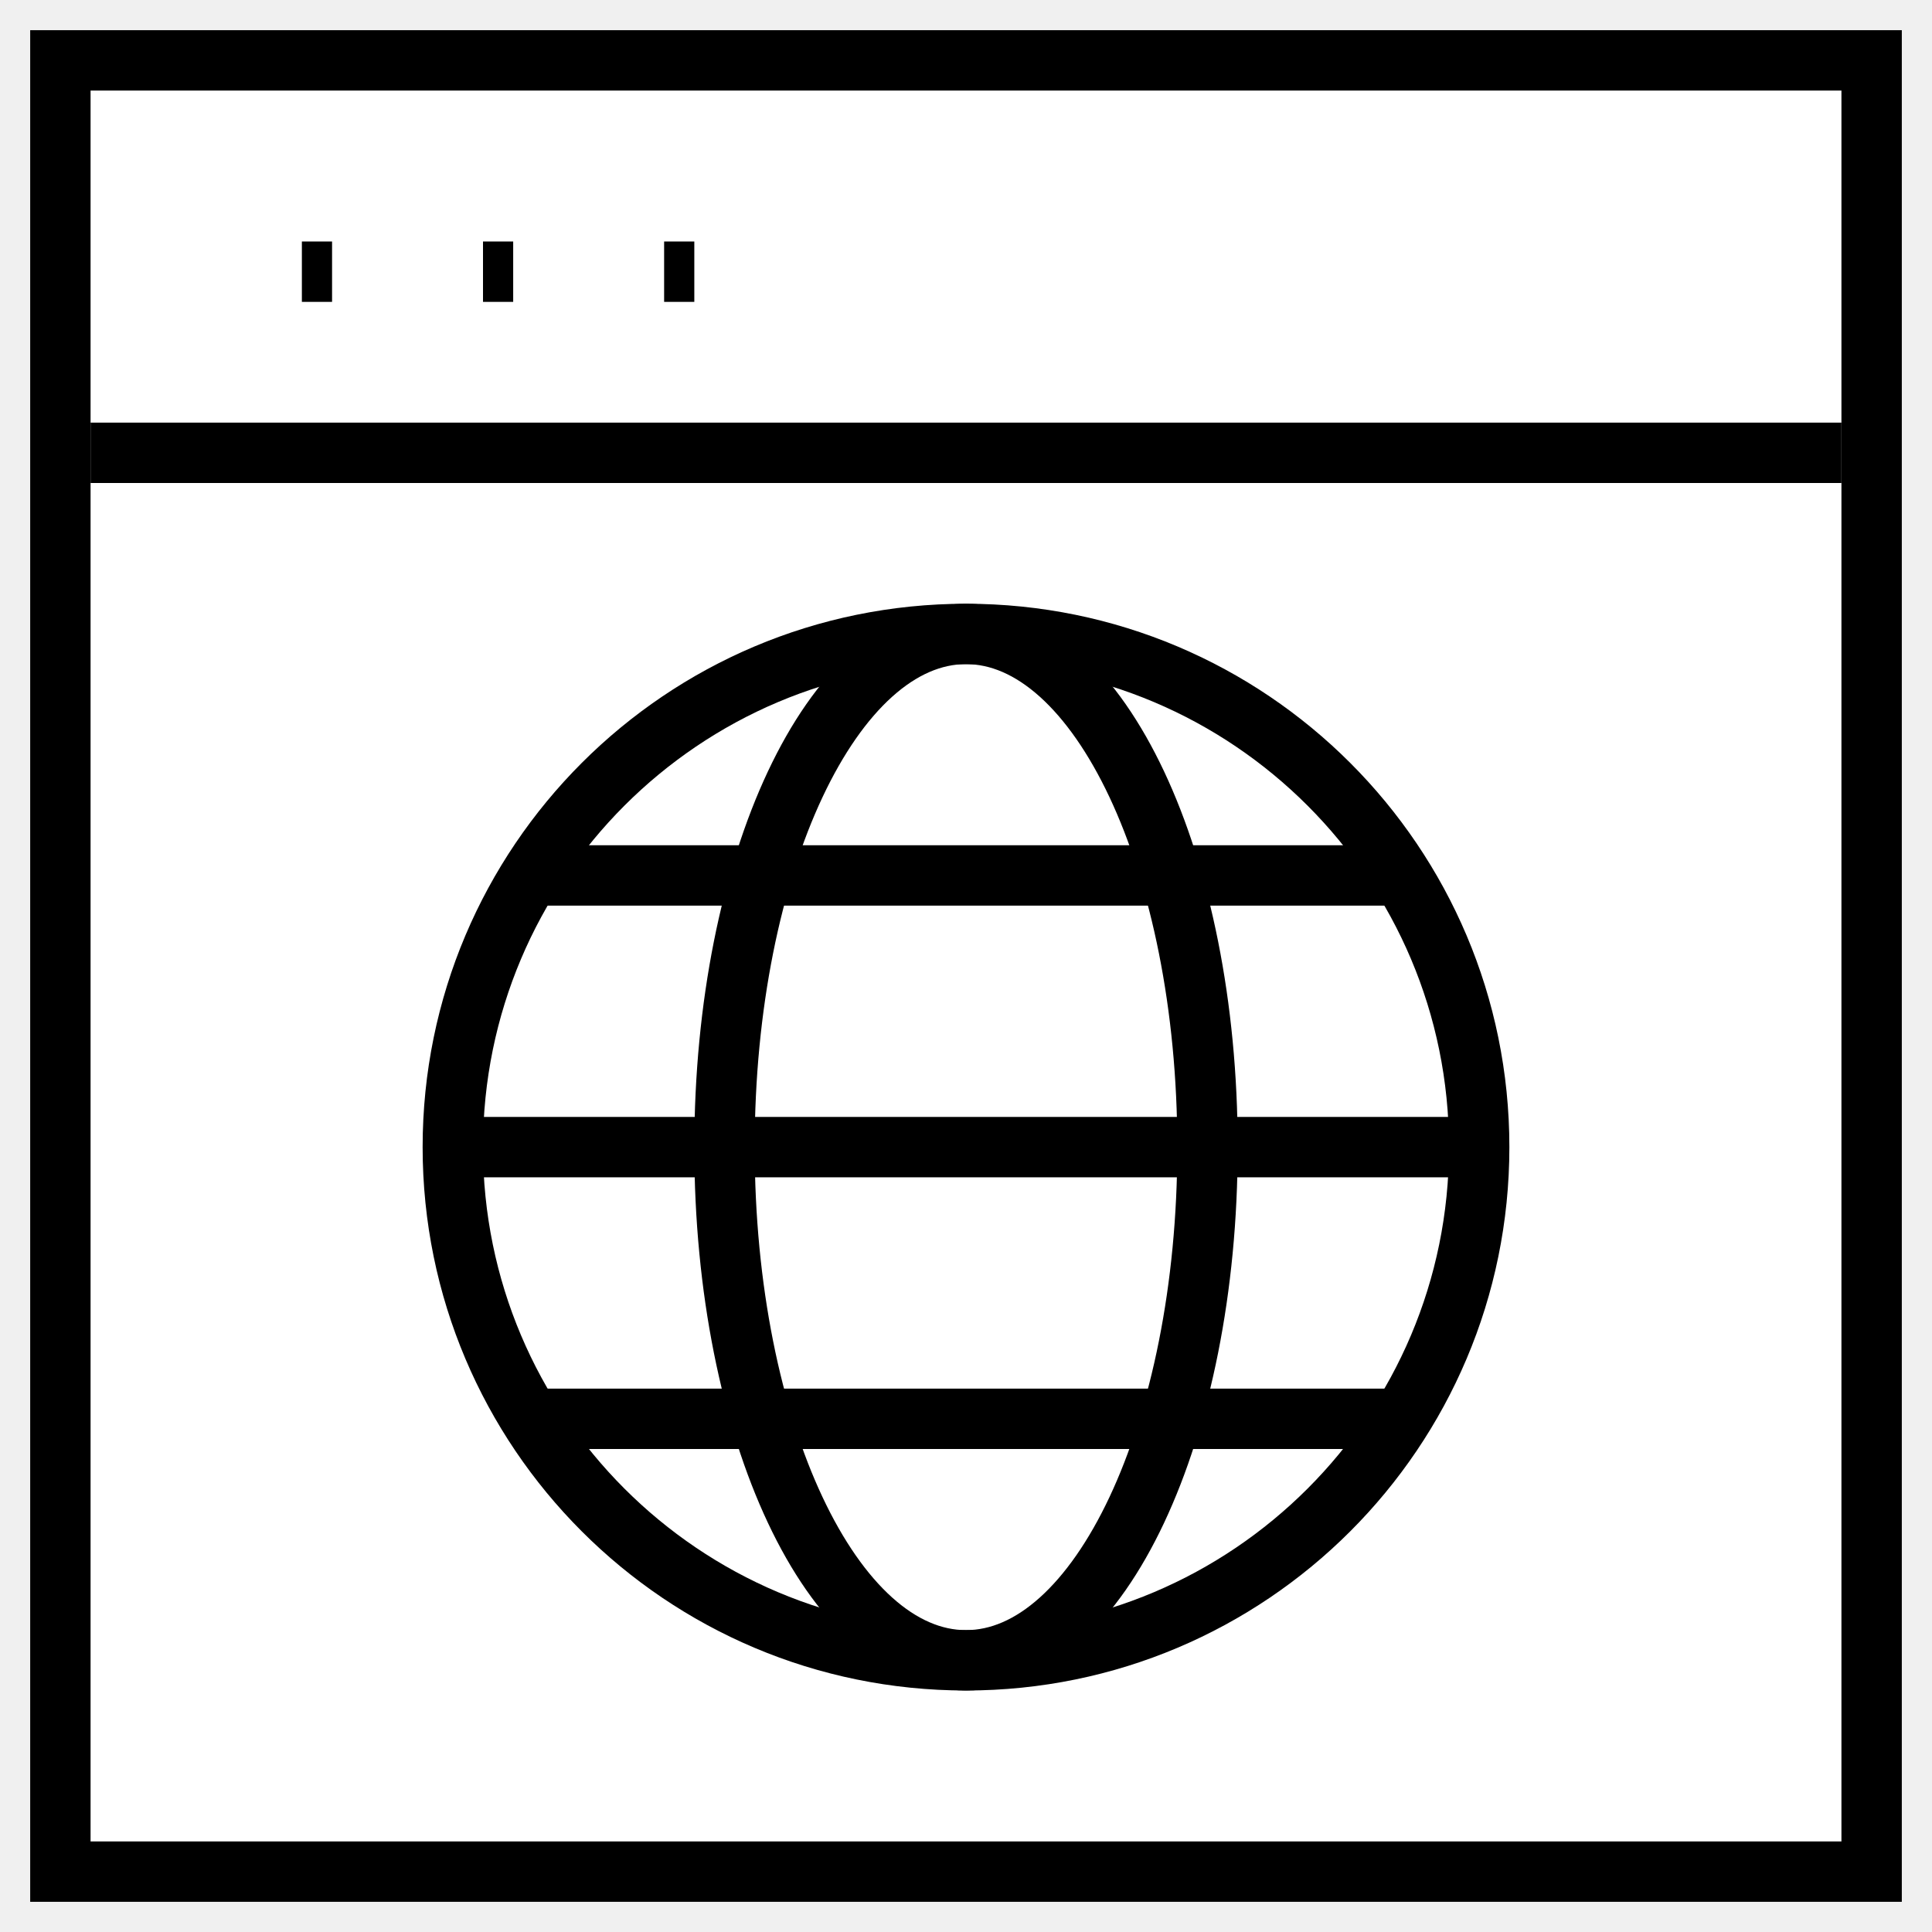
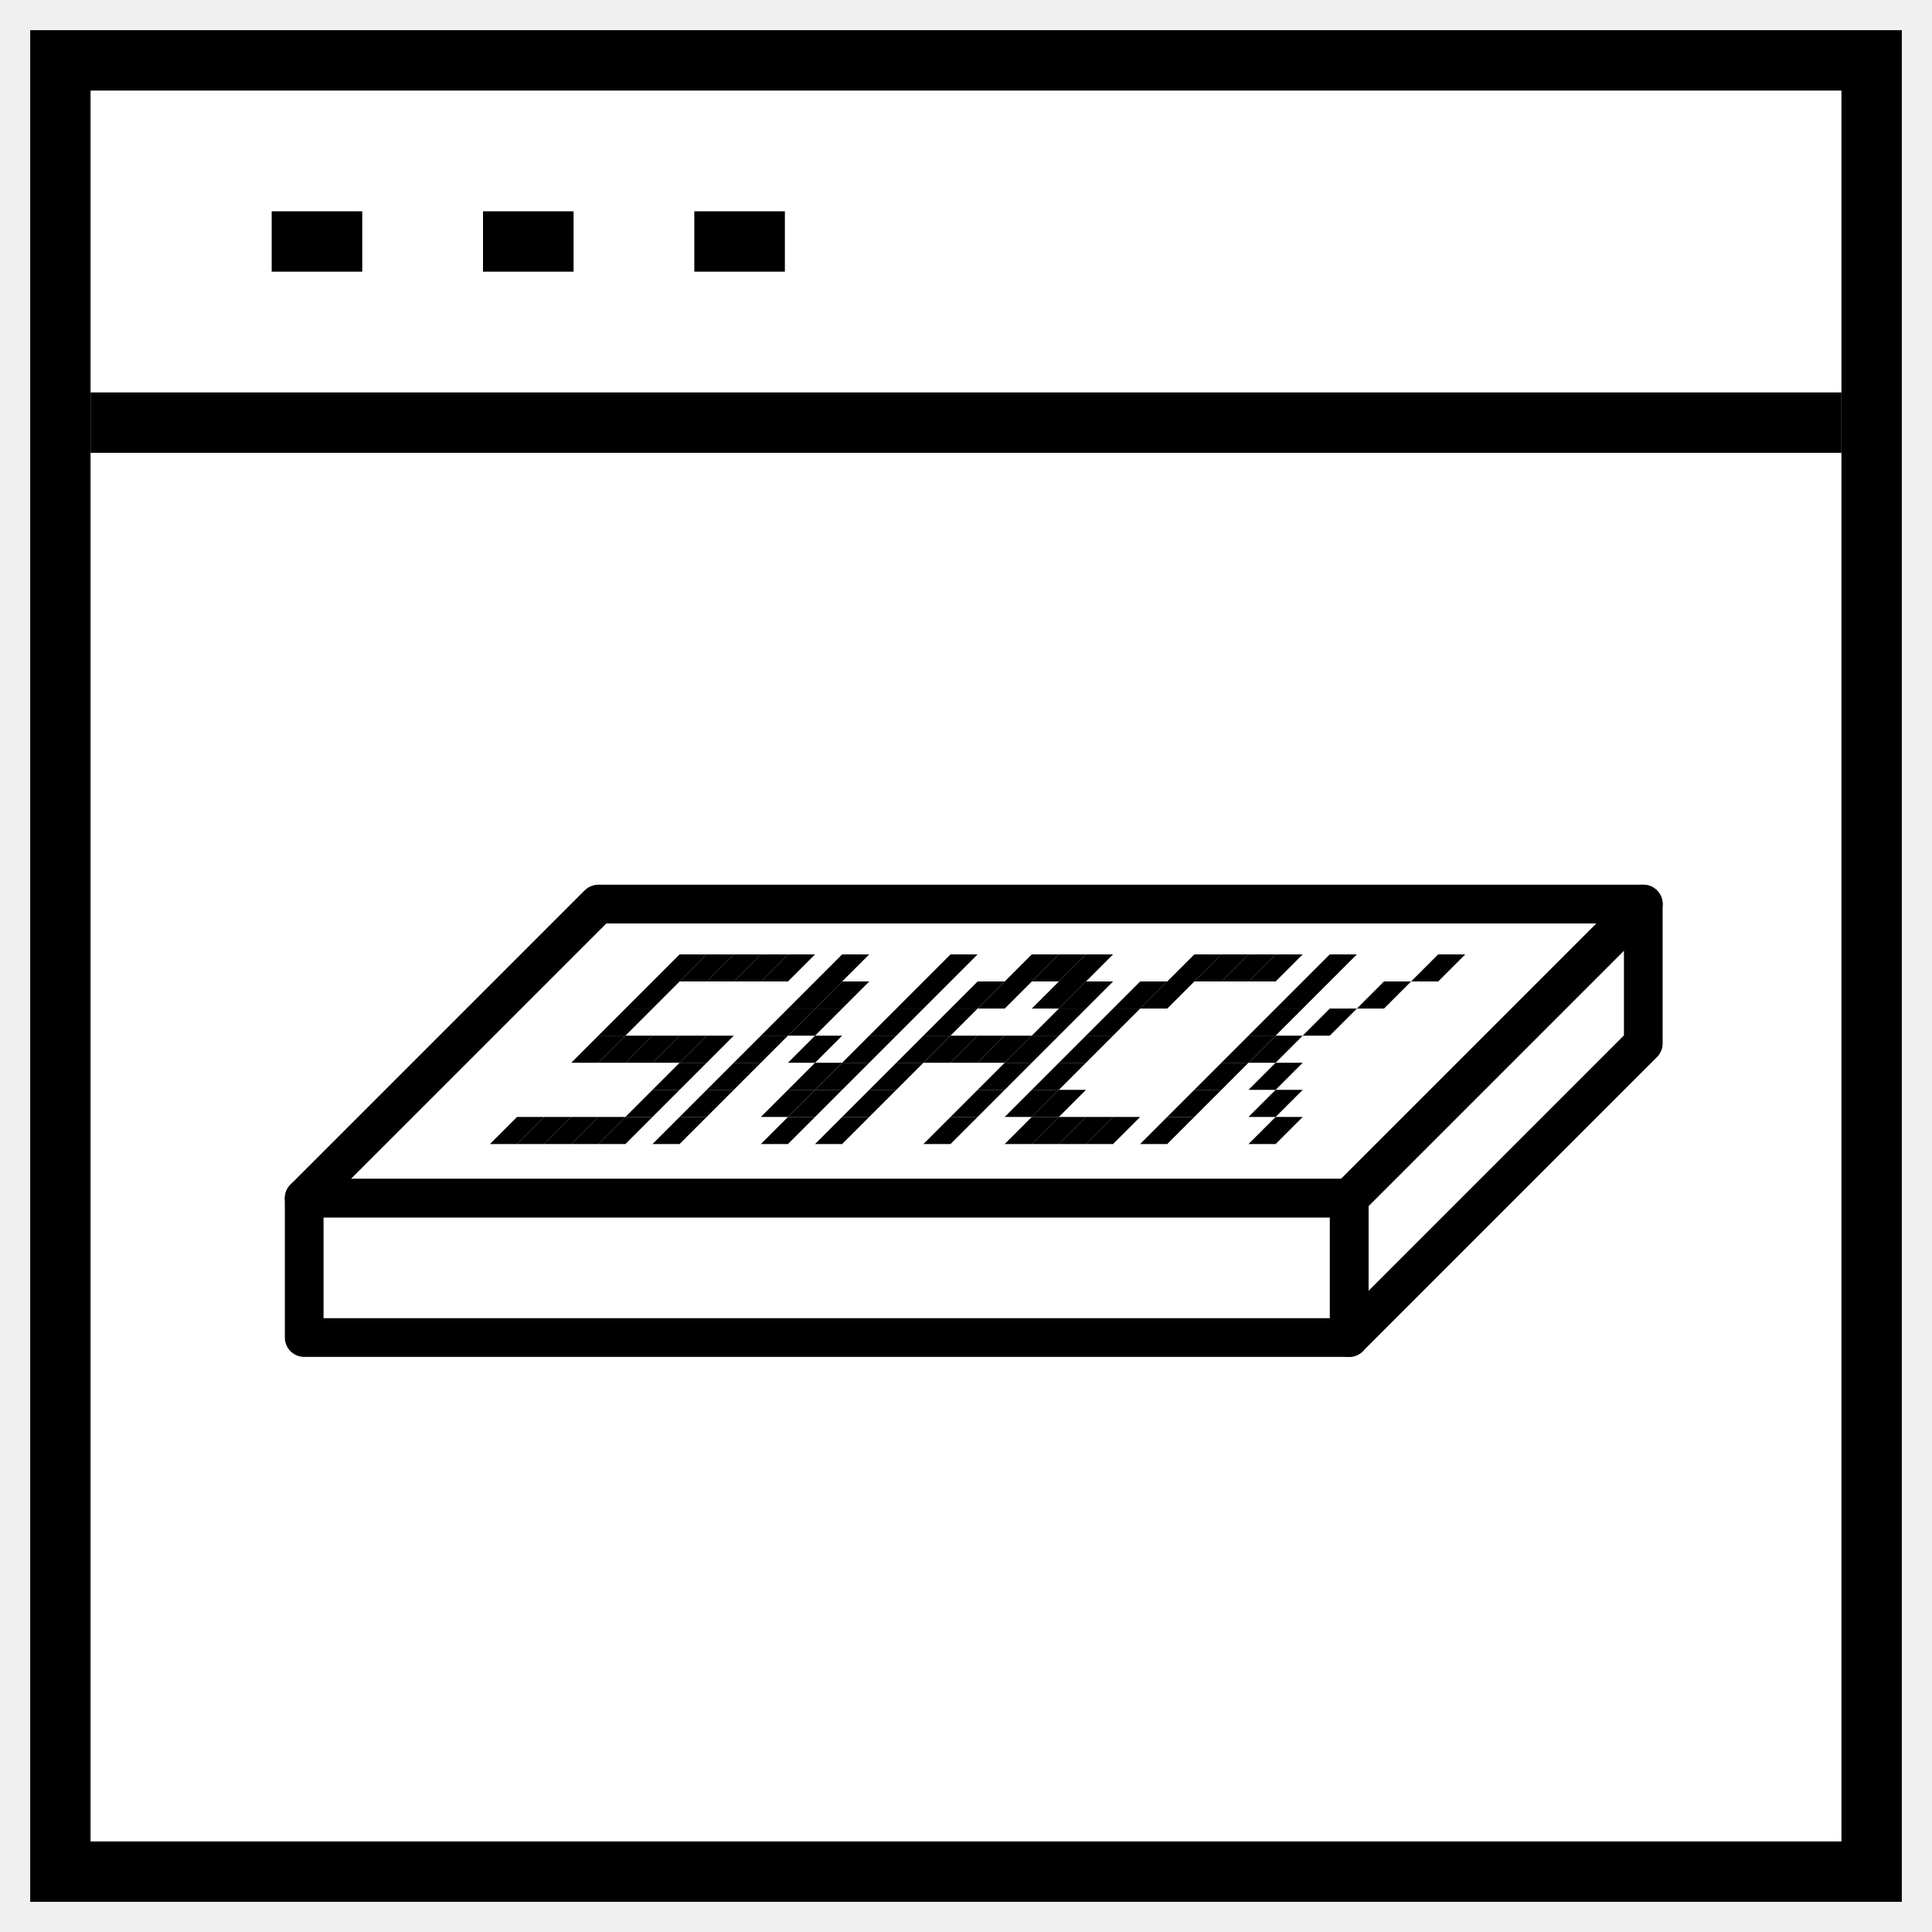
<svg xmlns="http://www.w3.org/2000/svg" viewBox="0 0 64 64">
-   <rect x="2" y="2" width="60" height="60" rx="0" fill="white" stroke="black" stroke-width="2" />
-   <path d="M3 15h58M10 9h1m5 0h1m5 0h1" fill="none" stroke="black" stroke-width="2" />
-   <circle cx="32" cy="38" r="17" fill="white" stroke="black" stroke-width="2" />
-   <ellipse cx="32" cy="38" rx="8" ry="17" fill="none" stroke="black" stroke-width="2" />
-   <path d="M15 38h34M18 29h28M18 47h28" fill="none" stroke="black" stroke-width="2" />
+   <rect x="2" y="2" width="60" height="60" fill="white" stroke="black" stroke-width="2" />
+   <path d="M3 14h58M9 8h3m4 0h3m4 0h3" stroke="black" stroke-width="2" />
+   <svg x="7" y="18" width="50" height="38" viewBox="60 180 390 150">
+     <g fill="white" stroke="black" stroke-width="10" stroke-linejoin="round" stroke-linecap="round">
+       <polygon points="84,276 160,200 430,200 354,276" />
+       <polygon points="354,276 430,200 430,236 354,312" />
+       <polygon points="84,276 354,276 354,312 84,312" />
+     </g>
+     <g fill="black" aria-label="SNACK">
+       <polygon points="181,213 188,213 181,220 174,220" />
+       <polygon points="188,213 195,213 188,220 181,220" />
+       <polygon points="195,213 202,213 195,220 188,220" />
+       <polygon points="202,213 209,213 202,220 195,220" />
+       <polygon points="209,213 216,213 209,220 202,220" />
+       <polygon points="174,220 181,220 174,227 167,227" />
+       <polygon points="167,227 174,227 167,234 160,234" />
+       <polygon points="160,234 167,234 160,241 153,241" />
+       <polygon points="167,234 174,234 167,241 160,241" />
+       <polygon points="174,234 181,234 174,241 167,241" />
+       <polygon points="181,234 188,234 181,241 174,241" />
+       <polygon points="188,234 195,234 188,241 181,241" />
+       <polygon points="181,241 188,241 181,248 174,248" />
+       <polygon points="174,248 181,248 174,255 167,255" />
+       <polygon points="139,255 146,255 139,262 132,262" />
+       <polygon points="146,255 153,255 146,262 139,262" />
+       <polygon points="153,255 160,255 153,262 146,262" />
+       <polygon points="160,255 167,255 160,262 153,262" />
+       <polygon points="167,255 174,255 167,262 160,262" />
+       <polygon points="223,213 230,213 223,220 216,220" />
+       <polygon points="251,213 258,213 251,220 244,220" />
+       <polygon points="216,220 223,220 216,227 209,227" />
+       <polygon points="223,220 230,220 223,227 216,227" />
+       <polygon points="244,220 251,220 244,227 237,227" />
+       <polygon points="209,227 216,227 209,234 202,234" />
+       <polygon points="216,227 223,227 216,234 209,234" />
+       <polygon points="237,227 244,227 237,234 230,234" />
+       <polygon points="202,234 209,234 202,241 195,241" />
+       <polygon points="216,234 223,234 216,241 209,241" />
+       <polygon points="230,234 237,234 230,241 223,241" />
+       <polygon points="195,241 202,241 195,248 188,248" />
+       <polygon points="216,241 223,241 216,248 209,248" />
+       <polygon points="223,241 230,241 223,248 216,248" />
+       <polygon points="188,248 195,248 188,255 181,255" />
+       <polygon points="209,248 216,248 209,255 202,255" />
+       <polygon points="216,248 223,248 216,255 209,255" />
+       <polygon points="181,255 188,255 181,262 174,262" />
+       <polygon points="209,255 216,255 209,262 202,262" />
+       <polygon points="272,213 279,213 272,220 265,220" />
+       <polygon points="279,213 286,213 279,220 272,220" />
+       <polygon points="286,213 293,213 286,220 279,220" />
+       <polygon points="258,220 265,220 258,227 251,227" />
+       <polygon points="265,220 272,220 265,227 258,227" />
+       <polygon points="279,220 286,220 279,227 272,227" />
+       <polygon points="286,220 293,220 286,227 279,227" />
+       <polygon points="251,227 258,227 251,234 244,234" />
+       <polygon points="279,227 286,227 279,234 272,234" />
+       <polygon points="244,234 251,234 244,241 237,241" />
+       <polygon points="251,234 258,234 251,241 244,241" />
+       <polygon points="258,234 265,234 258,241 251,241" />
+       <polygon points="265,234 272,234 265,241 258,241" />
+       <polygon points="272,234 279,234 272,241 265,241" />
+       <polygon points="237,241 244,241 237,248 230,248" />
+       <polygon points="265,241 272,241 265,248 258,248" />
+       <polygon points="230,248 237,248 230,255 223,255" />
+       <polygon points="258,248 265,248 258,255 251,255" />
+       <polygon points="223,255 230,255 223,262 216,262" />
+       <polygon points="251,255 258,255 251,262 244,262" />
+       <polygon points="314,213 321,213 314,220 307,220" />
+       <polygon points="321,213 328,213 321,220 314,220" />
+       <polygon points="328,213 335,213 328,220 321,220" />
+       <polygon points="335,213 342,213 335,220 328,220" />
+       <polygon points="300,220 307,220 300,227 293,227" />
+       <polygon points="307,220 314,220 307,227 300,227" />
+       <polygon points="293,227 300,227 293,234 286,234" />
+       <polygon points="286,234 293,234 286,241 279,241" />
+       <polygon points="279,241 286,241 279,248 272,248" />
+       <polygon points="272,248 279,248 272,255 265,255" />
+       <polygon points="279,248 286,248 279,255 272,255" />
+       <polygon points="272,255 279,255 272,262 265,262" />
+       <polygon points="279,255 286,255 279,262 272,262" />
+       <polygon points="286,255 293,255 286,262 279,262" />
+       <polygon points="293,255 300,255 293,262 286,262" />
+       <polygon points="349,213 356,213 349,220 342,220" />
+       <polygon points="377,213 384,213 377,220 370,220" />
+       <polygon points="342,220 349,220 342,227 335,227" />
+       <polygon points="363,220 370,220 363,227 356,227" />
+       <polygon points="335,227 342,227 335,234 328,234" />
+       <polygon points="349,227 356,227 349,234 342,234" />
+       <polygon points="328,234 335,234 328,241 321,241" />
+       <polygon points="335,234 342,234 335,241 328,241" />
+       <polygon points="321,241 328,241 321,248 314,248" />
+       <polygon points="335,241 342,241 335,248 328,248" />
+       <polygon points="314,248 321,248 314,255 307,255" />
+       <polygon points="335,248 342,248 335,255 328,255" />
+       <polygon points="307,255 314,255 307,262 300,262" />
+       <polygon points="335,255 342,255 335,262 328,262" />
+     </g>
+   </svg>
</svg>
